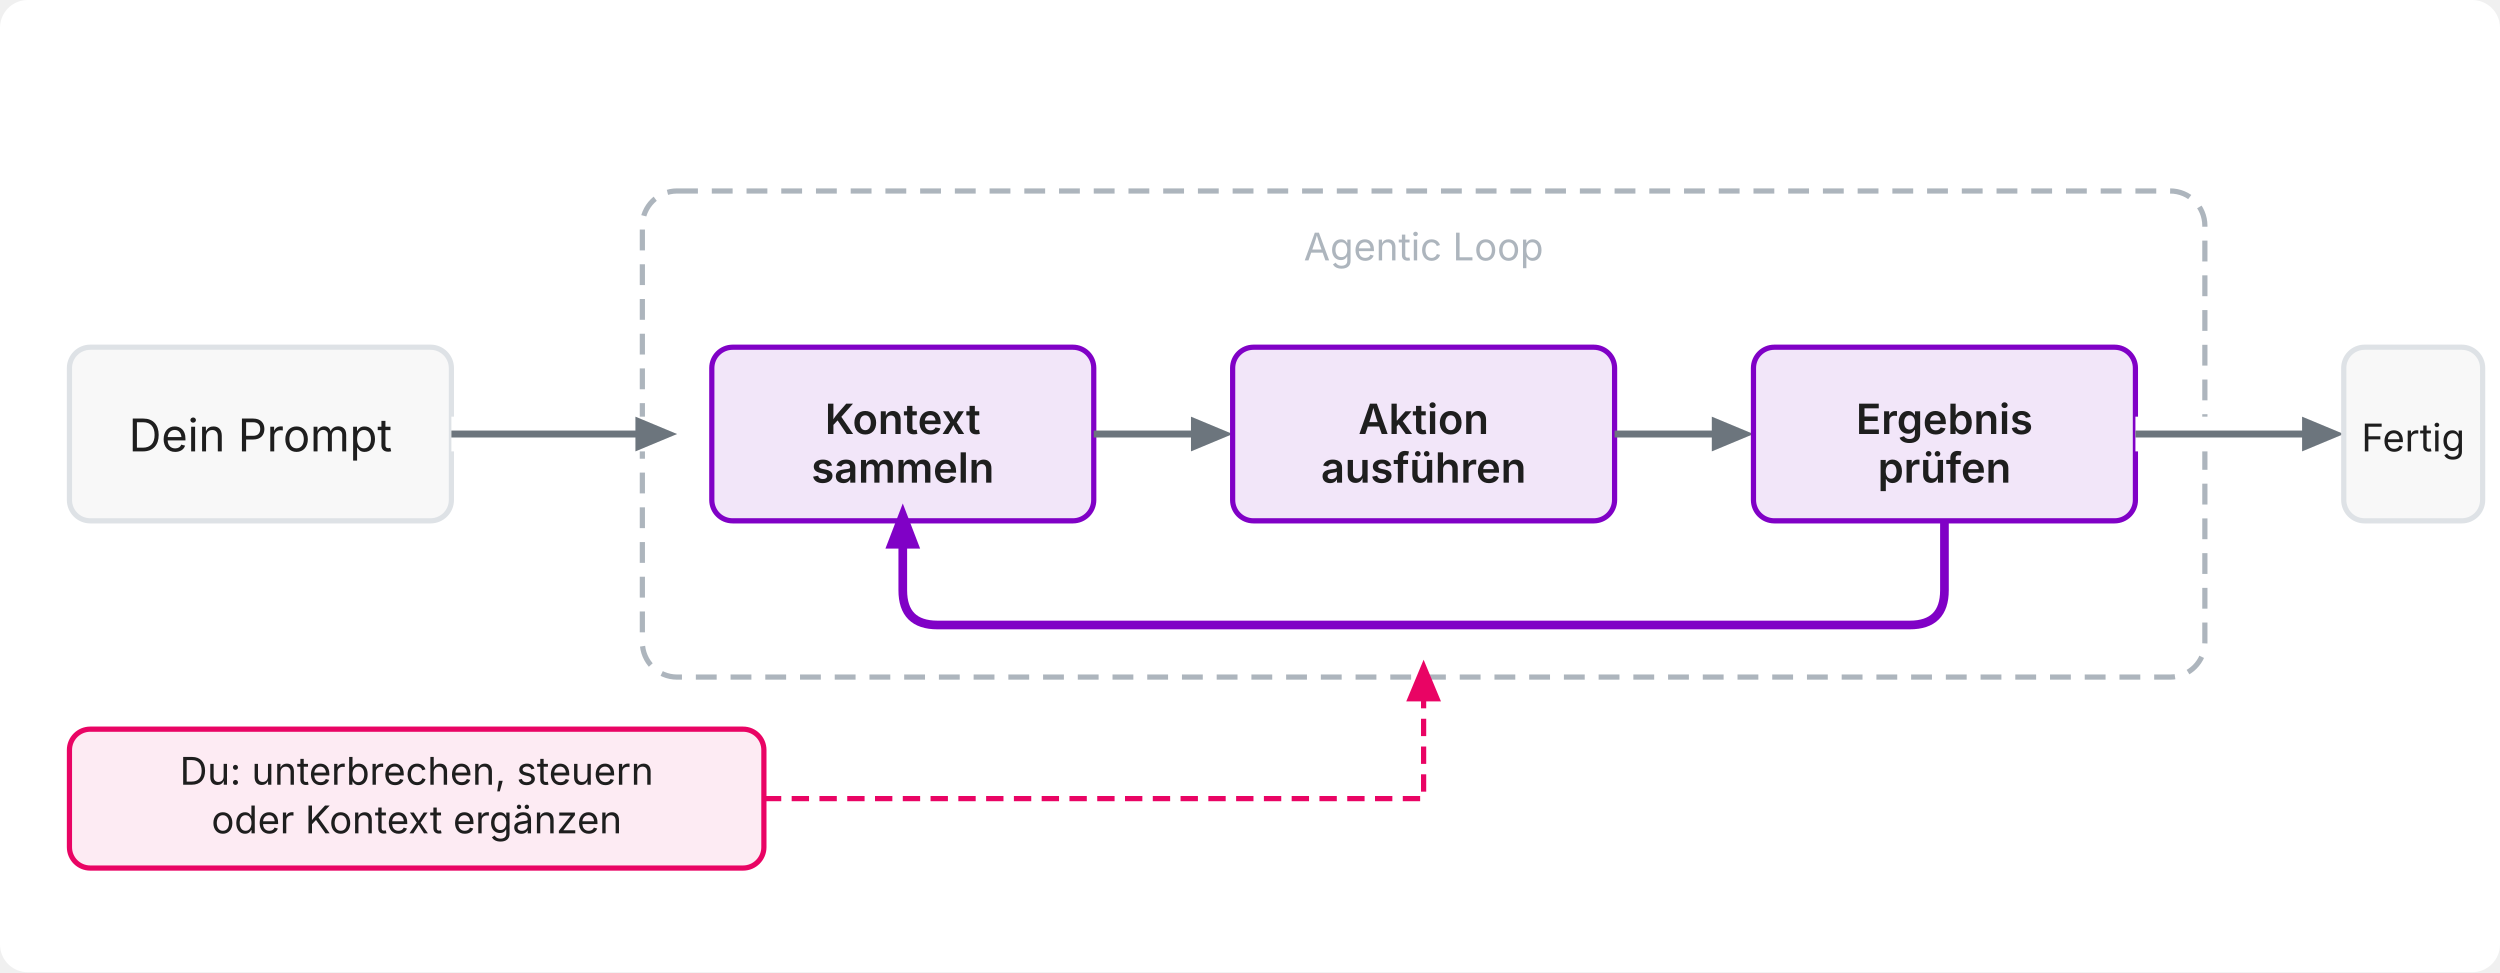
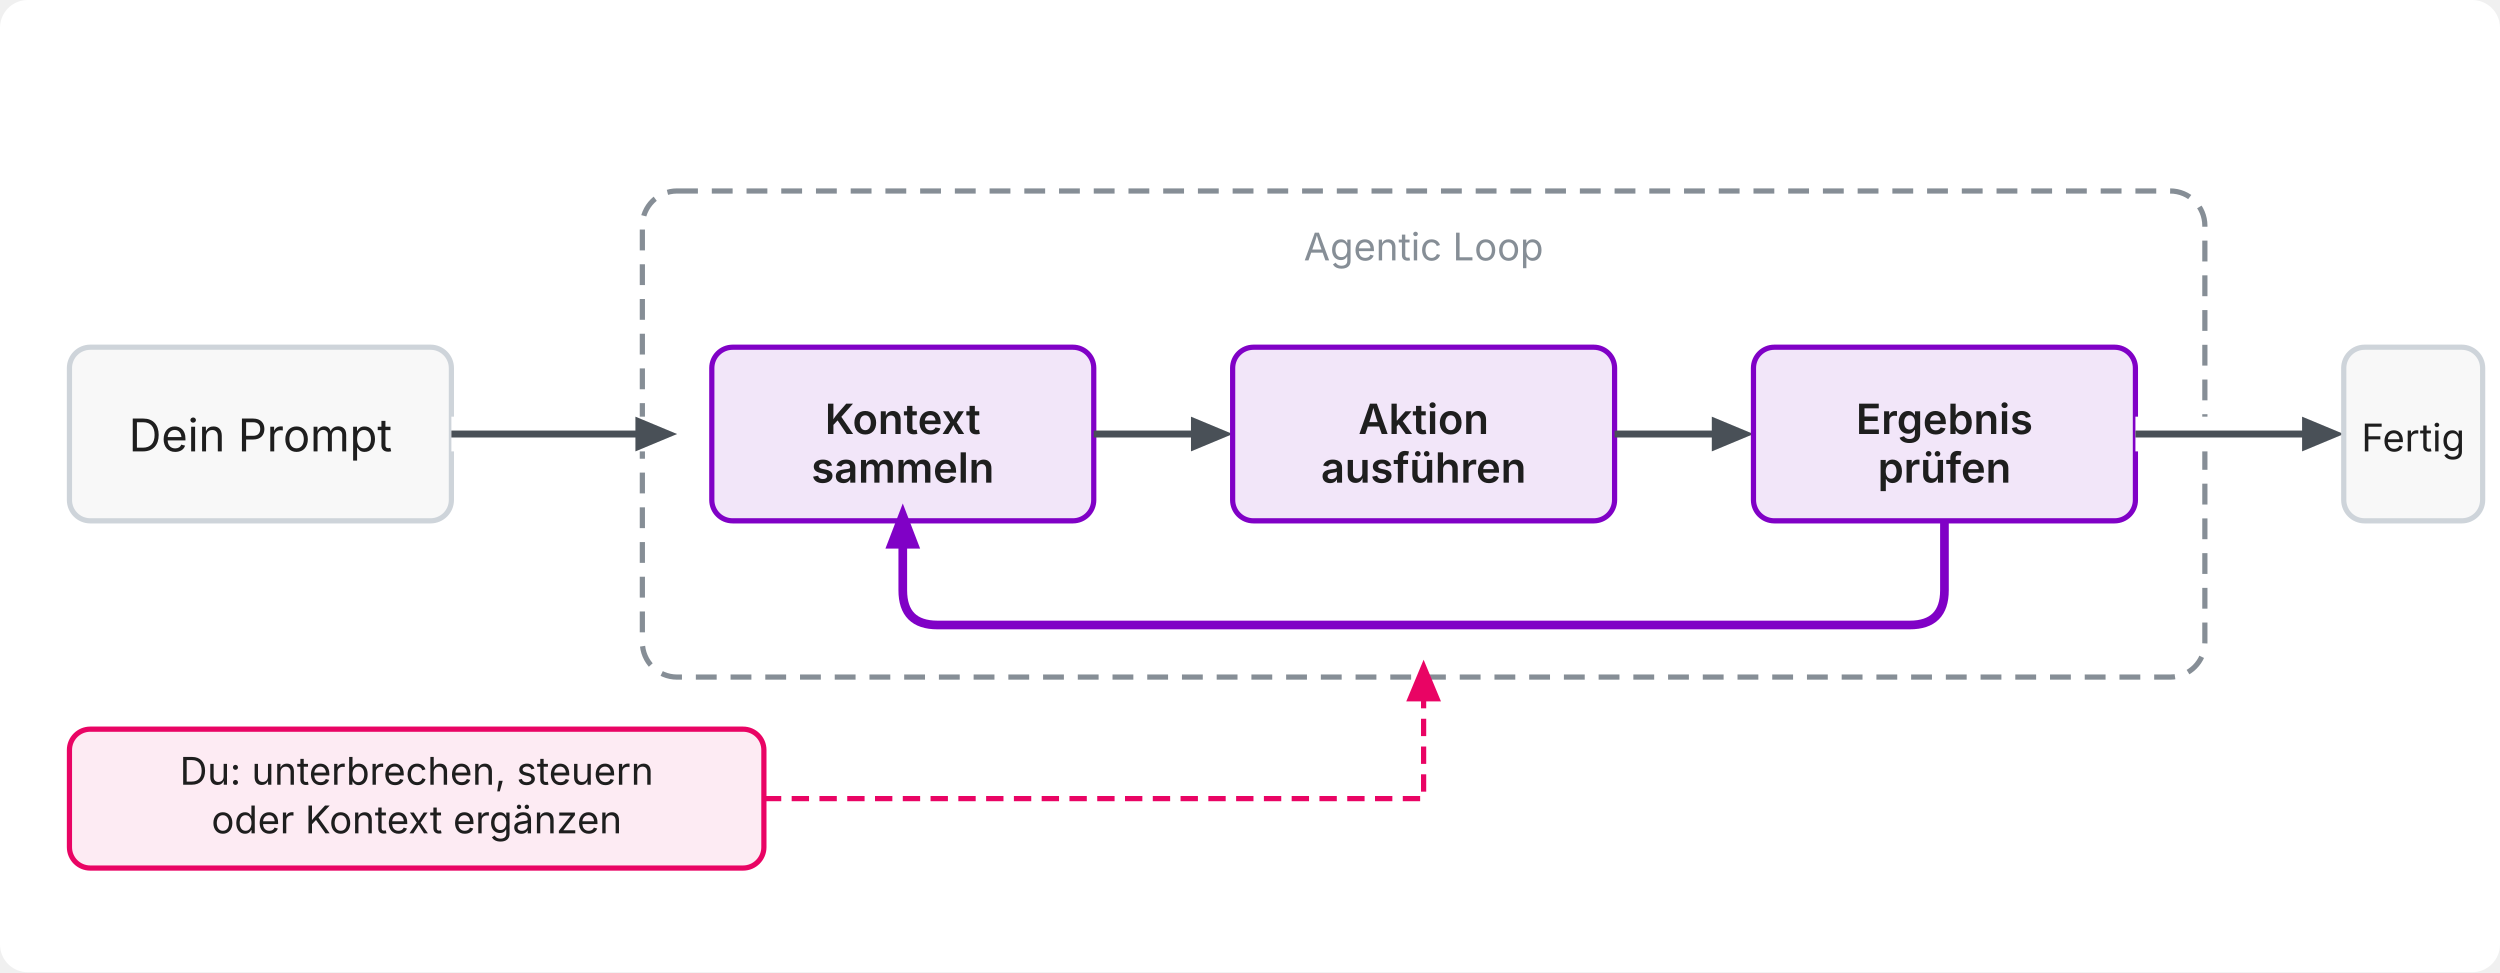
<svg xmlns="http://www.w3.org/2000/svg" width="100%" viewBox="0 0 720 280" fill="none">
  <rect width="720" height="280" rx="8" fill="#FFFFFF" />
-   <rect x="20" y="100" width="110" height="50" rx="6" fill="#F8F8F8" stroke="#dee2e6" stroke-width="1.5" />
+   <rect x="20" y="100" width="110" height="50" rx="6" fill="#F8F8F8" stroke="#ced4da" stroke-width="1.5" />
  <text x="75" y="130" text-anchor="middle" font-family="system-ui, -apple-system, sans-serif" font-size="13" fill="#1E1E1E">Dein Prompt</text>
-   <rect x="185" y="55" width="450" height="140" rx="10" fill="none" stroke="#adb5bd" stroke-width="1.5" stroke-dasharray="6 4" />
-   <text x="410" y="75" text-anchor="middle" font-family="system-ui, -apple-system, sans-serif" font-size="11" fill="#adb5bd">Agentic Loop</text>
+   <rect x="185" y="55" width="450" height="140" rx="10" fill="none" stroke="#868e96" stroke-width="1.5" stroke-dasharray="6 4" />
+   <text x="410" y="75" text-anchor="middle" font-family="system-ui, -apple-system, sans-serif" font-size="11" fill="#868e96">Agentic Loop</text>
  <rect x="130" y="120" width="60" height="10" fill="#FFFFFF" />
-   <path d="M130 125 L185 125" stroke="#6c757d" stroke-width="2" />
-   <polygon points="183,120 195,125 183,130" fill="#6c757d" />
+   <path d="M130 125 L185 125" stroke="#495057" stroke-width="2" />
+   <polygon points="183,120 195,125 183,130" fill="#495057" />
  <rect x="205" y="100" width="110" height="50" rx="6" fill="#8001c6" fill-opacity="0.1" stroke="#8001c6" stroke-width="1.5" />
  <text x="260" y="125" text-anchor="middle" font-family="system-ui, -apple-system, sans-serif" font-size="12" font-weight="600" fill="#1E1E1E">Kontext</text>
  <text x="260" y="139" text-anchor="middle" font-family="system-ui, -apple-system, sans-serif" font-size="12" font-weight="600" fill="#1E1E1E">sammeln</text>
-   <path d="M315 125 L345 125" stroke="#6c757d" stroke-width="2" />
-   <polygon points="343,120 355,125 343,130" fill="#6c757d" />
+   <path d="M315 125 L345 125" stroke="#495057" stroke-width="2" />
+   <polygon points="343,120 355,125 343,130" fill="#495057" />
  <rect x="355" y="100" width="110" height="50" rx="6" fill="#8001c6" fill-opacity="0.1" stroke="#8001c6" stroke-width="1.5" />
  <text x="410" y="125" text-anchor="middle" font-family="system-ui, -apple-system, sans-serif" font-size="12" font-weight="600" fill="#1E1E1E">Aktion</text>
  <text x="410" y="139" text-anchor="middle" font-family="system-ui, -apple-system, sans-serif" font-size="12" font-weight="600" fill="#1E1E1E">ausführen</text>
-   <path d="M465 125 L495 125" stroke="#6c757d" stroke-width="2" />
-   <polygon points="493,120 505,125 493,130" fill="#6c757d" />
+   <path d="M465 125 L495 125" stroke="#495057" stroke-width="2" />
+   <polygon points="493,120 505,125 493,130" fill="#495057" />
  <rect x="505" y="100" width="110" height="50" rx="6" fill="#8001c6" fill-opacity="0.1" stroke="#8001c6" stroke-width="1.5" />
  <text x="560" y="125" text-anchor="middle" font-family="system-ui, -apple-system, sans-serif" font-size="12" font-weight="600" fill="#1E1E1E">Ergebnis</text>
  <text x="560" y="139" text-anchor="middle" font-family="system-ui, -apple-system, sans-serif" font-size="12" font-weight="600" fill="#1E1E1E">prüfen</text>
  <path d="M560 150 L560 170 Q560 180 550 180 L270 180 Q260 180 260 170 L260 155" fill="none" stroke="#8001c6" stroke-width="2.5" />
  <polygon points="255,158 260,145 265,158" fill="#8001c6" />
  <rect x="615" y="120" width="25" height="10" fill="#FFFFFF" />
-   <path d="M615 125 L665 125" stroke="#6c757d" stroke-width="2" />
-   <polygon points="663,120 675,125 663,130" fill="#6c757d" />
-   <rect x="675" y="100" width="40" height="50" rx="6" fill="#F8F8F8" stroke="#dee2e6" stroke-width="1.5" />
+   <path d="M615 125 L665 125" stroke="#495057" stroke-width="2" />
+   <polygon points="663,120 675,125 663,130" fill="#495057" />
+   <rect x="675" y="100" width="40" height="50" rx="6" fill="#F8F8F8" stroke="#ced4da" stroke-width="1.5" />
  <text x="695" y="130" text-anchor="middle" font-family="system-ui, -apple-system, sans-serif" font-size="11" fill="#1E1E1E">Fertig</text>
  <rect x="20" y="210" width="200" height="40" rx="6" fill="#E90464" fill-opacity="0.08" stroke="#E90464" stroke-width="1.5" />
  <text x="120" y="226" text-anchor="middle" font-family="system-ui, -apple-system, sans-serif" font-size="11" fill="#1E1E1E">Du: unterbrechen, steuern</text>
  <text x="120" y="240" text-anchor="middle" font-family="system-ui, -apple-system, sans-serif" font-size="11" fill="#1E1E1E">oder Kontext ergänzen</text>
  <path d="M220 230 L410 230 L410 200" stroke="#E90464" stroke-width="1.5" stroke-dasharray="5 3" />
  <polygon points="405,202 410,190 415,202" fill="#E90464" />
</svg>
